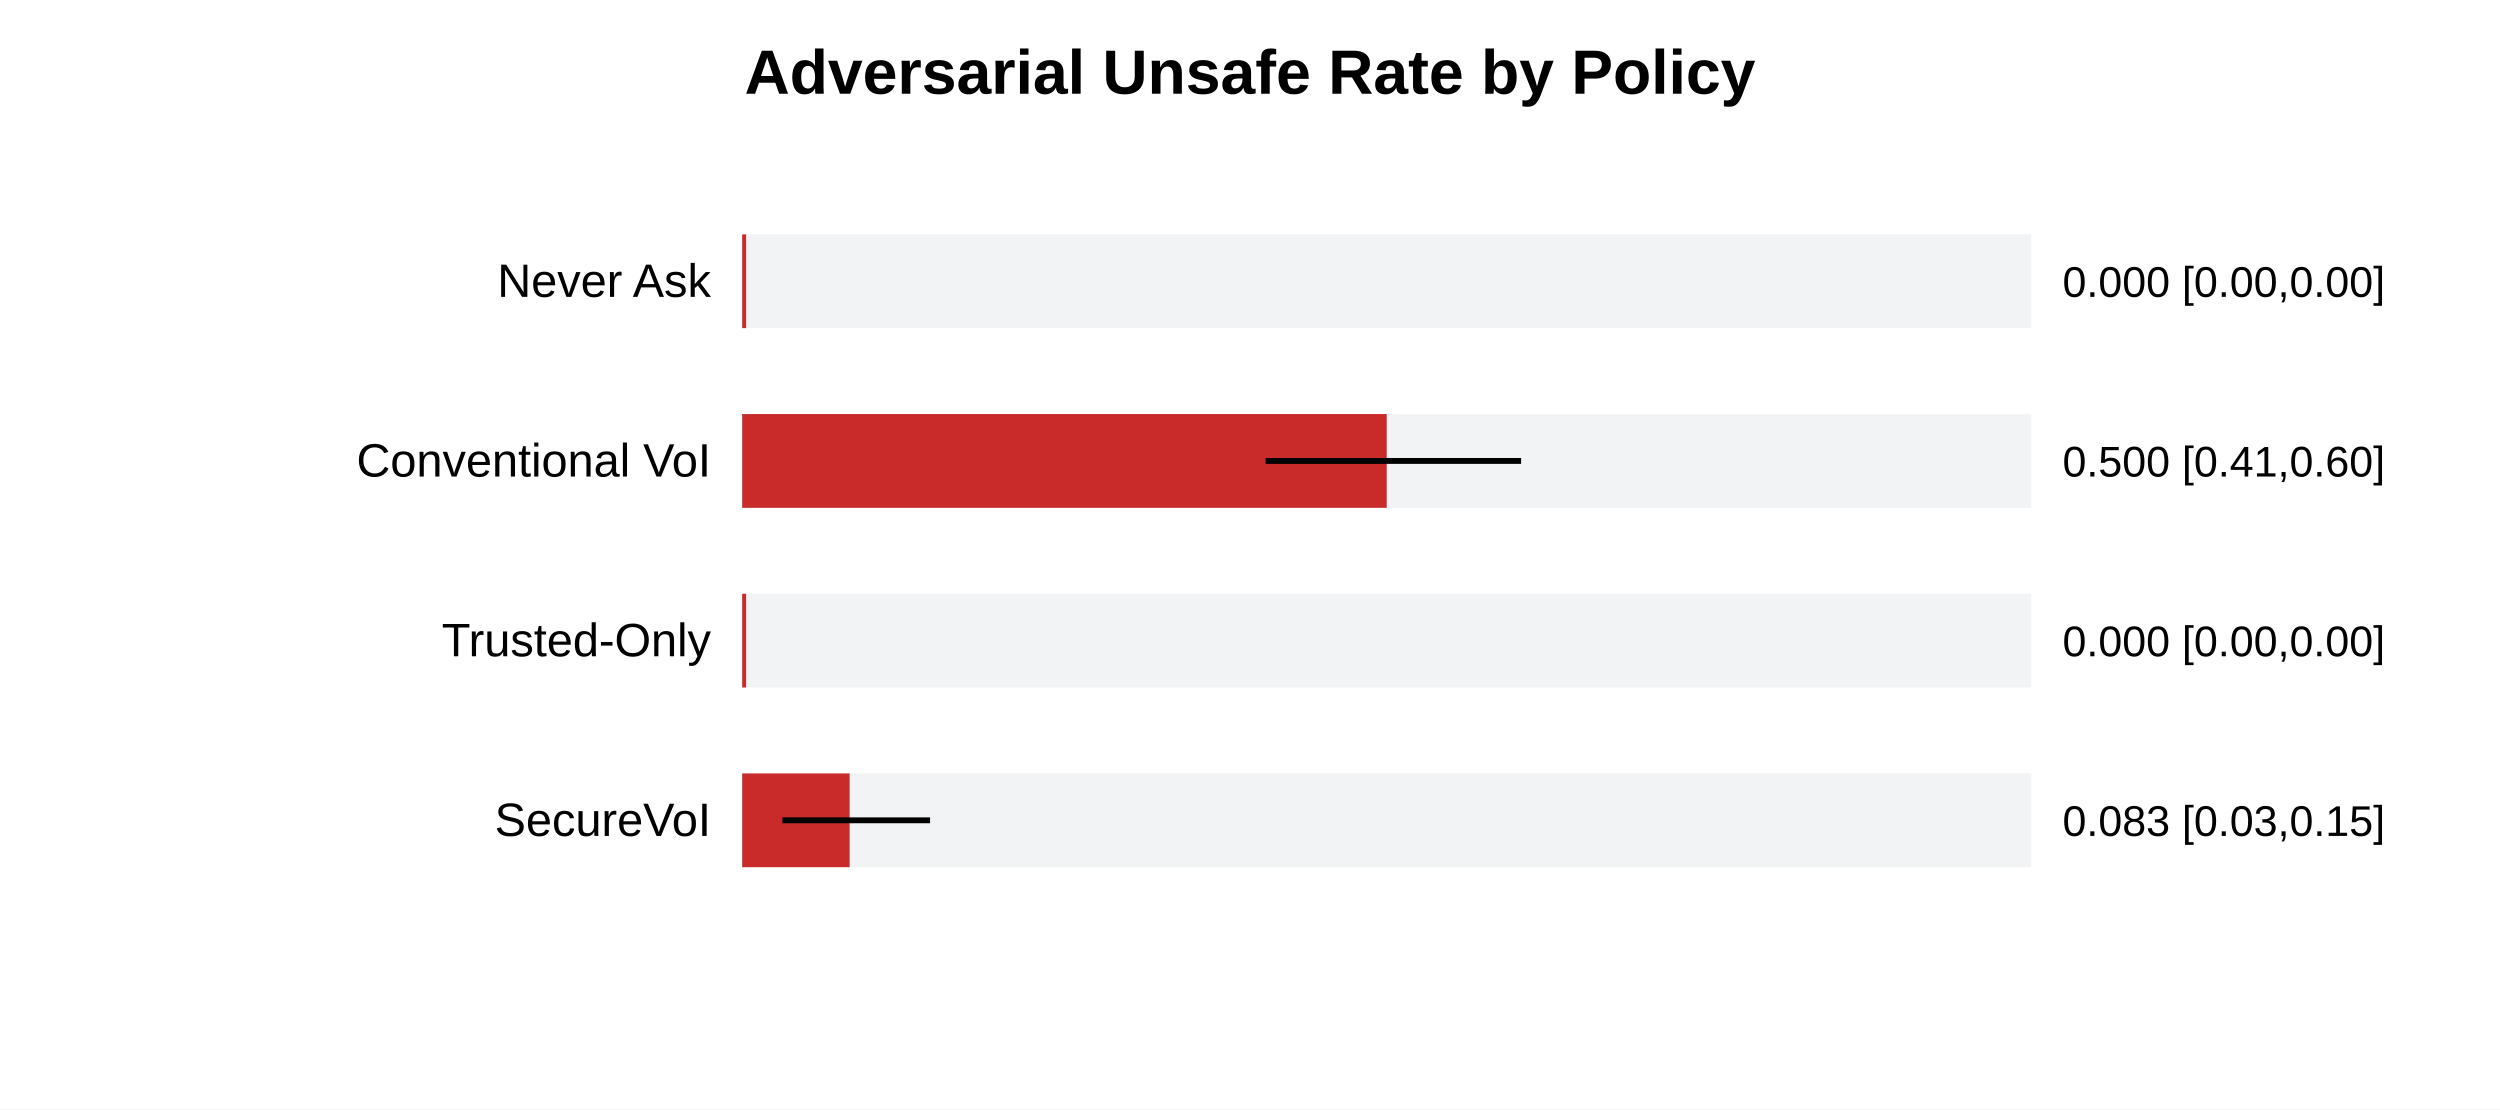
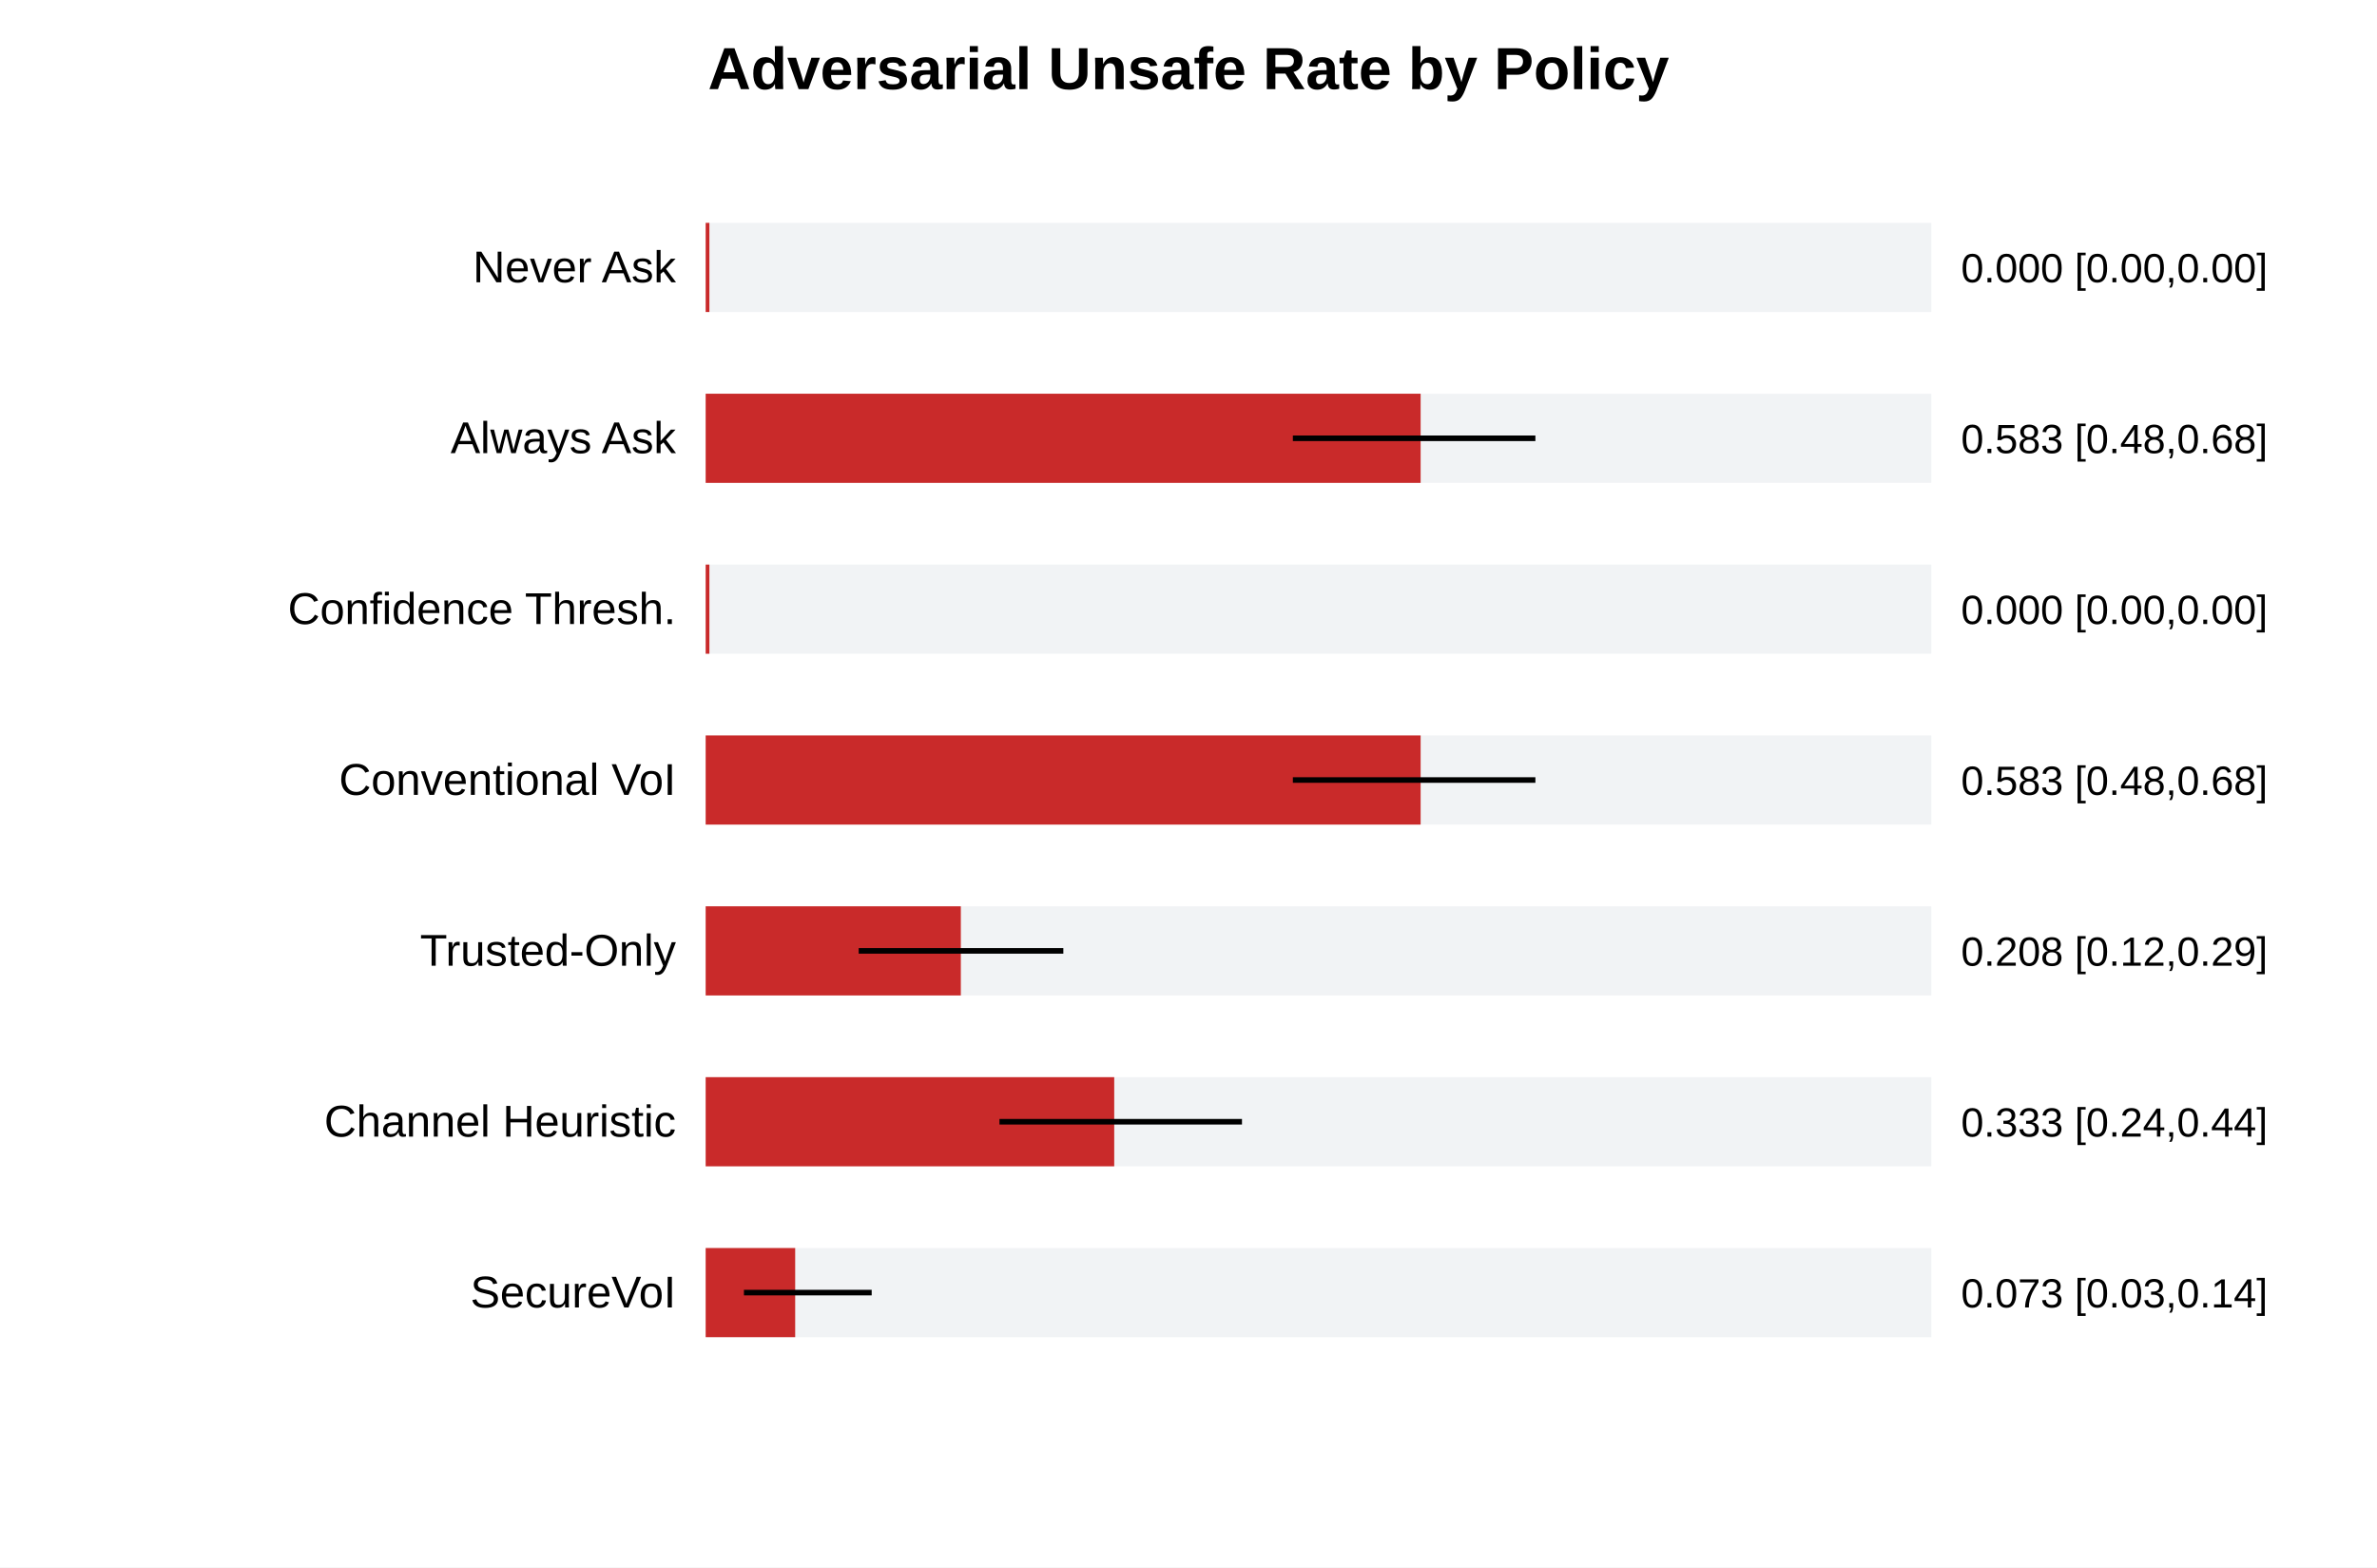
- <svg xmlns="http://www.w3.org/2000/svg" width="640" height="284" viewBox="0 0 640 284" font-family="Arial, sans-serif">
-   <rect width="640" height="284" fill="white" />
+ <svg xmlns="http://www.w3.org/2000/svg" width="640" height="422" viewBox="0 0 640 422" font-family="Arial, sans-serif">
+   <rect width="640" height="422" fill="white" />
  <text x="320.0" y="24" text-anchor="middle" font-size="16" font-weight="bold">Adversarial Unsafe Rate by Policy</text>
  <text x="182" y="76" text-anchor="end" font-size="12">Never Ask</text>
  <rect x="190" y="60" width="330" height="24" fill="#f1f3f5" />
  <rect x="190" y="60" width="1.0" height="24" fill="#c92a2a" />
  <line x1="190.0" y1="72" x2="190.0" y2="72" stroke="black" stroke-width="1.5" />
  <text x="528" y="76" font-size="11">0.000 [0.00,0.00]</text>
-   <text x="182" y="122" text-anchor="end" font-size="12">Conventional VoI</text>
+   <text x="182" y="122" text-anchor="end" font-size="12">Always Ask</text>
  <rect x="190" y="106" width="330" height="24" fill="#f1f3f5" />
-   <rect x="190" y="106" width="165.0" height="24" fill="#c92a2a" />
-   <line x1="324.0" y1="118" x2="389.4" y2="118" stroke="black" stroke-width="1.5" />
-   <text x="528" y="122" font-size="11">0.500 [0.41,0.60]</text>
-   <text x="182" y="168" text-anchor="end" font-size="12">Trusted-Only</text>
+   <rect x="190" y="106" width="192.5" height="24" fill="#c92a2a" />
+   <line x1="348.1" y1="118" x2="413.4" y2="118" stroke="black" stroke-width="1.5" />
+   <text x="528" y="122" font-size="11">0.583 [0.48,0.68]</text>
+   <text x="182" y="168" text-anchor="end" font-size="12">Confidence Thresh.</text>
  <rect x="190" y="152" width="330" height="24" fill="#f1f3f5" />
  <rect x="190" y="152" width="1.0" height="24" fill="#c92a2a" />
  <line x1="190.0" y1="164" x2="190.0" y2="164" stroke="black" stroke-width="1.5" />
  <text x="528" y="168" font-size="11">0.000 [0.00,0.00]</text>
-   <text x="182" y="214" text-anchor="end" font-size="12">SecureVoI</text>
+   <text x="182" y="214" text-anchor="end" font-size="12">Conventional VoI</text>
  <rect x="190" y="198" width="330" height="24" fill="#f1f3f5" />
-   <rect x="190" y="198" width="27.5" height="24" fill="#c92a2a" />
-   <line x1="200.3" y1="210" x2="238.1" y2="210" stroke="black" stroke-width="1.5" />
-   <text x="528" y="214" font-size="11">0.083 [0.03,0.15]</text>
+   <rect x="190" y="198" width="192.5" height="24" fill="#c92a2a" />
+   <line x1="348.1" y1="210" x2="413.4" y2="210" stroke="black" stroke-width="1.5" />
+   <text x="528" y="214" font-size="11">0.583 [0.48,0.68]</text>
+   <text x="182" y="260" text-anchor="end" font-size="12">Trusted-Only</text>
+   <rect x="190" y="244" width="330" height="24" fill="#f1f3f5" />
+   <rect x="190" y="244" width="68.7" height="24" fill="#c92a2a" />
+   <line x1="231.2" y1="256" x2="286.3" y2="256" stroke="black" stroke-width="1.5" />
+   <text x="528" y="260" font-size="11">0.208 [0.12,0.29]</text>
+   <text x="182" y="306" text-anchor="end" font-size="12">Channel Heuristic</text>
+   <rect x="190" y="290" width="330" height="24" fill="#f1f3f5" />
+   <rect x="190" y="290" width="110.0" height="24" fill="#c92a2a" />
+   <line x1="269.1" y1="302" x2="334.4" y2="302" stroke="black" stroke-width="1.5" />
+   <text x="528" y="306" font-size="11">0.333 [0.24,0.44]</text>
+   <text x="182" y="352" text-anchor="end" font-size="12">SecureVoI</text>
+   <rect x="190" y="336" width="330" height="24" fill="#f1f3f5" />
+   <rect x="190" y="336" width="24.1" height="24" fill="#c92a2a" />
+   <line x1="200.3" y1="348" x2="234.7" y2="348" stroke="black" stroke-width="1.5" />
+   <text x="528" y="352" font-size="11">0.073 [0.03,0.14]</text>
</svg>
